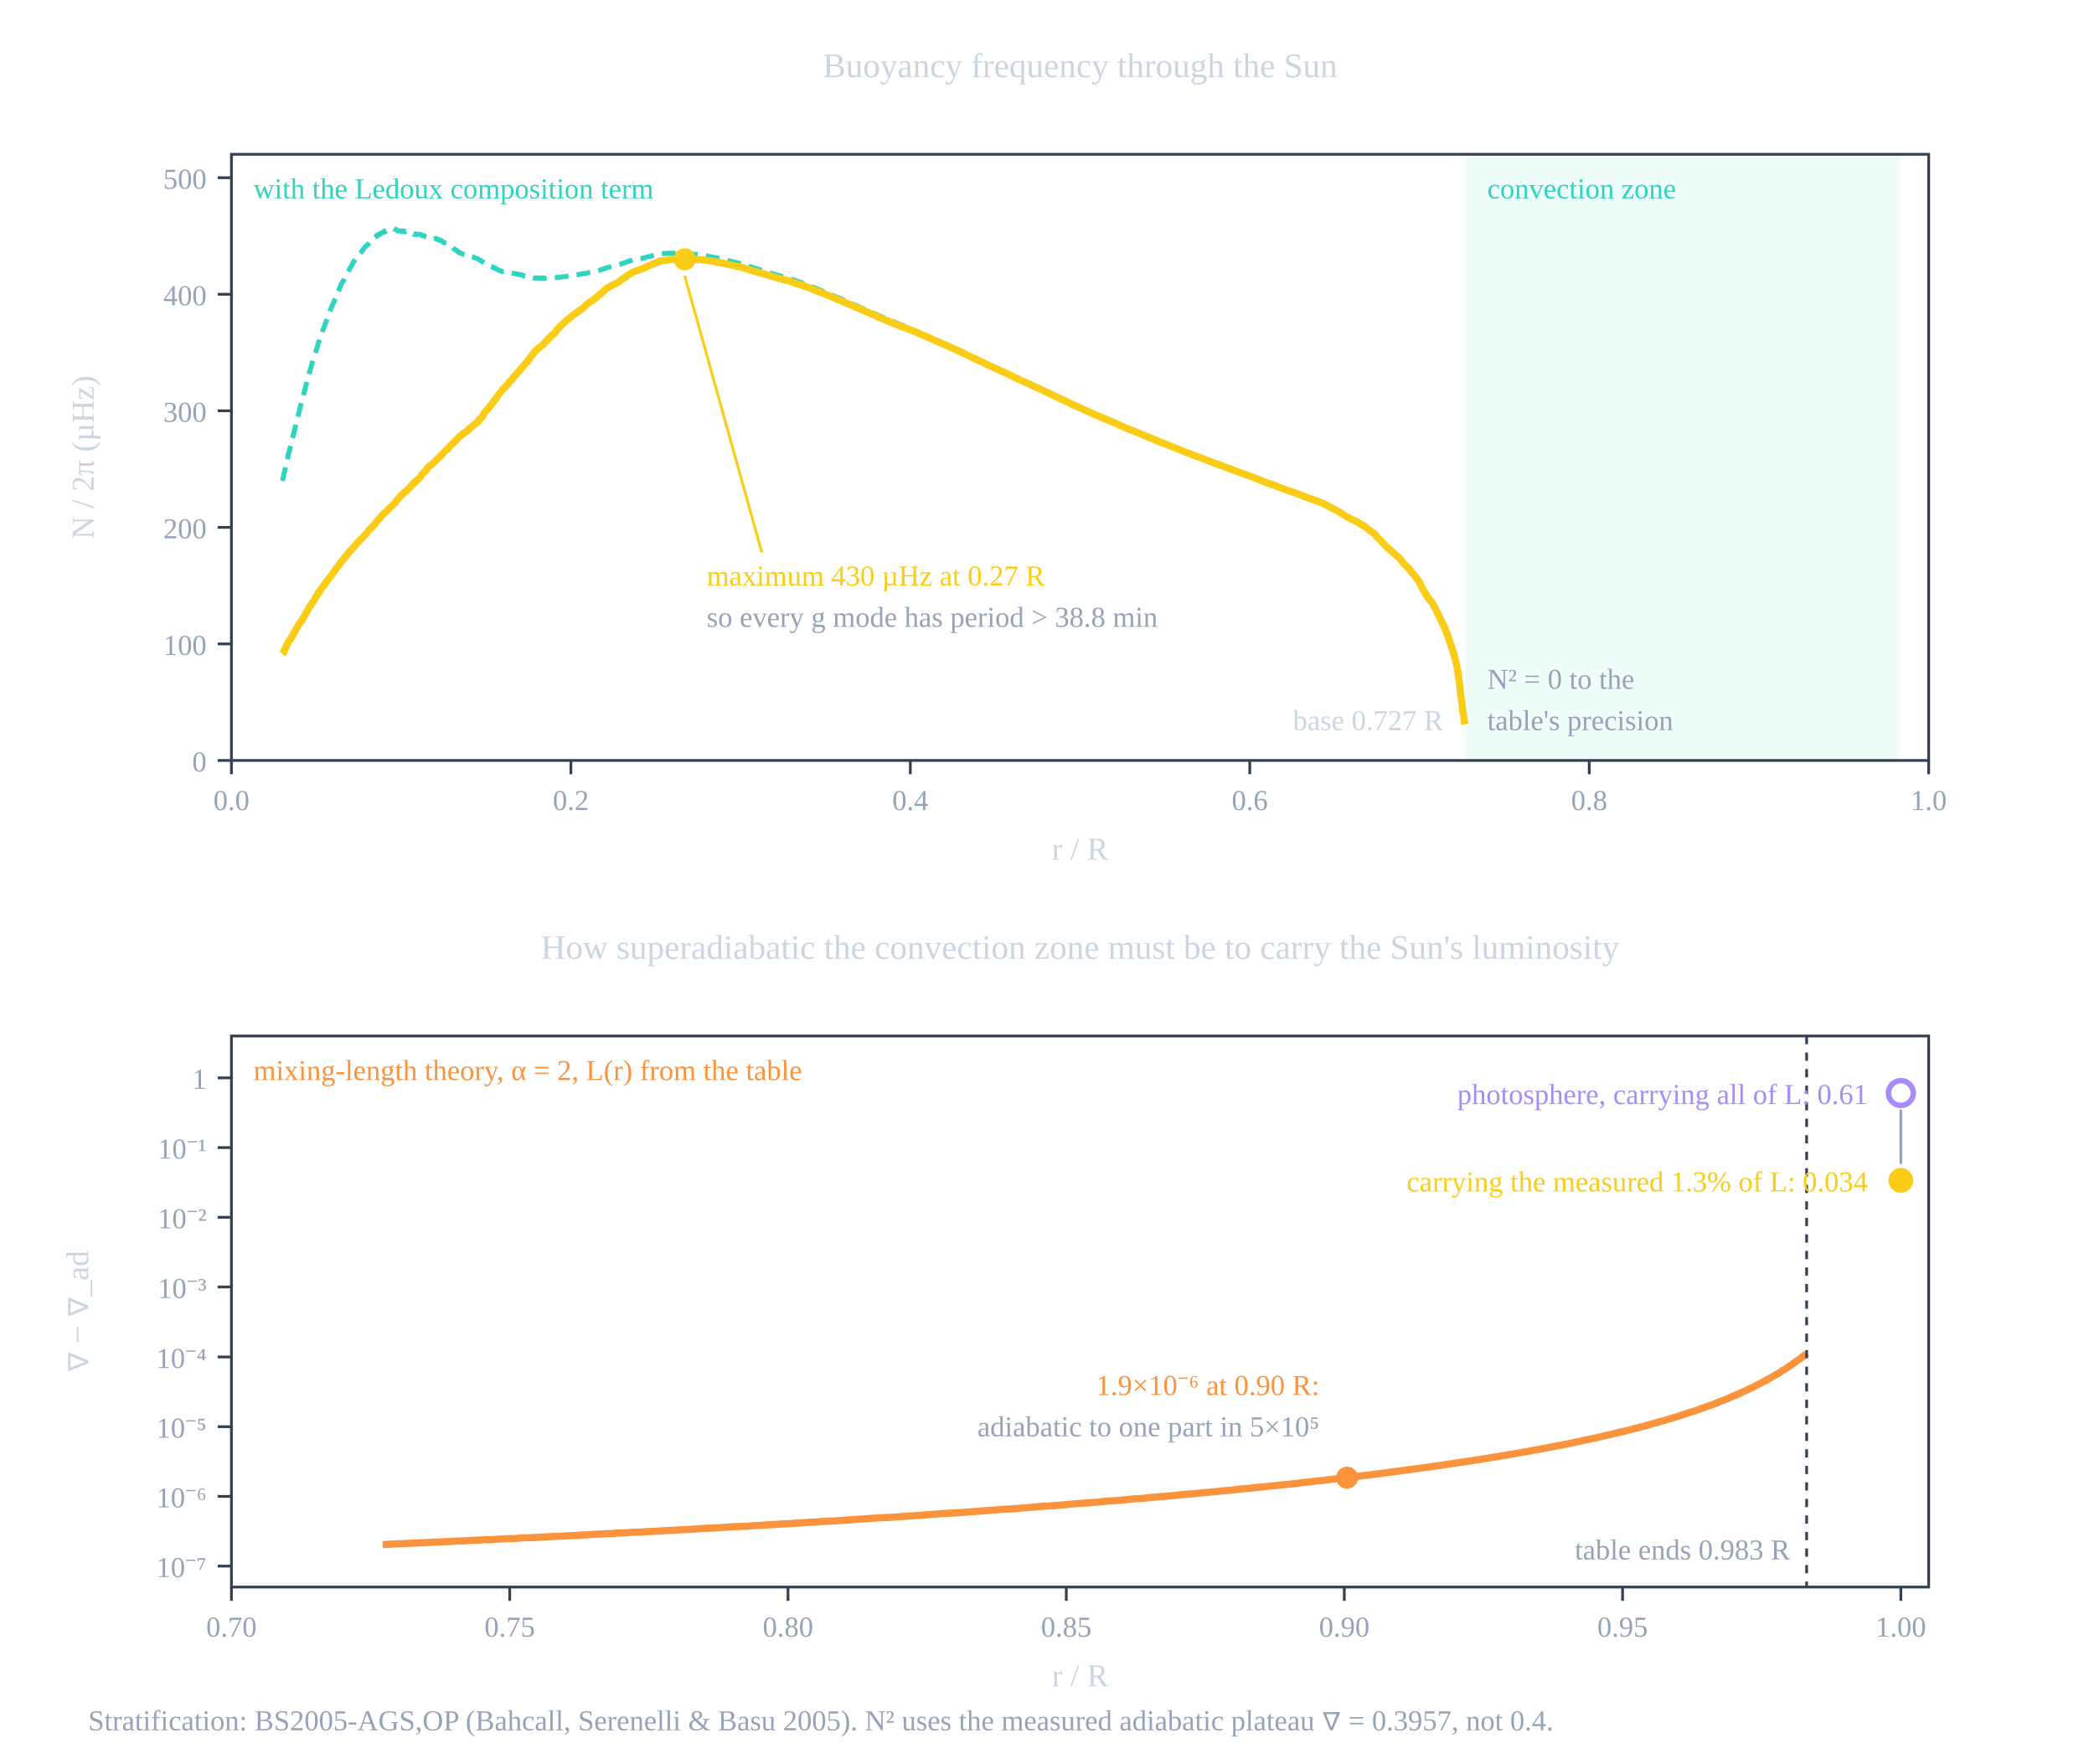
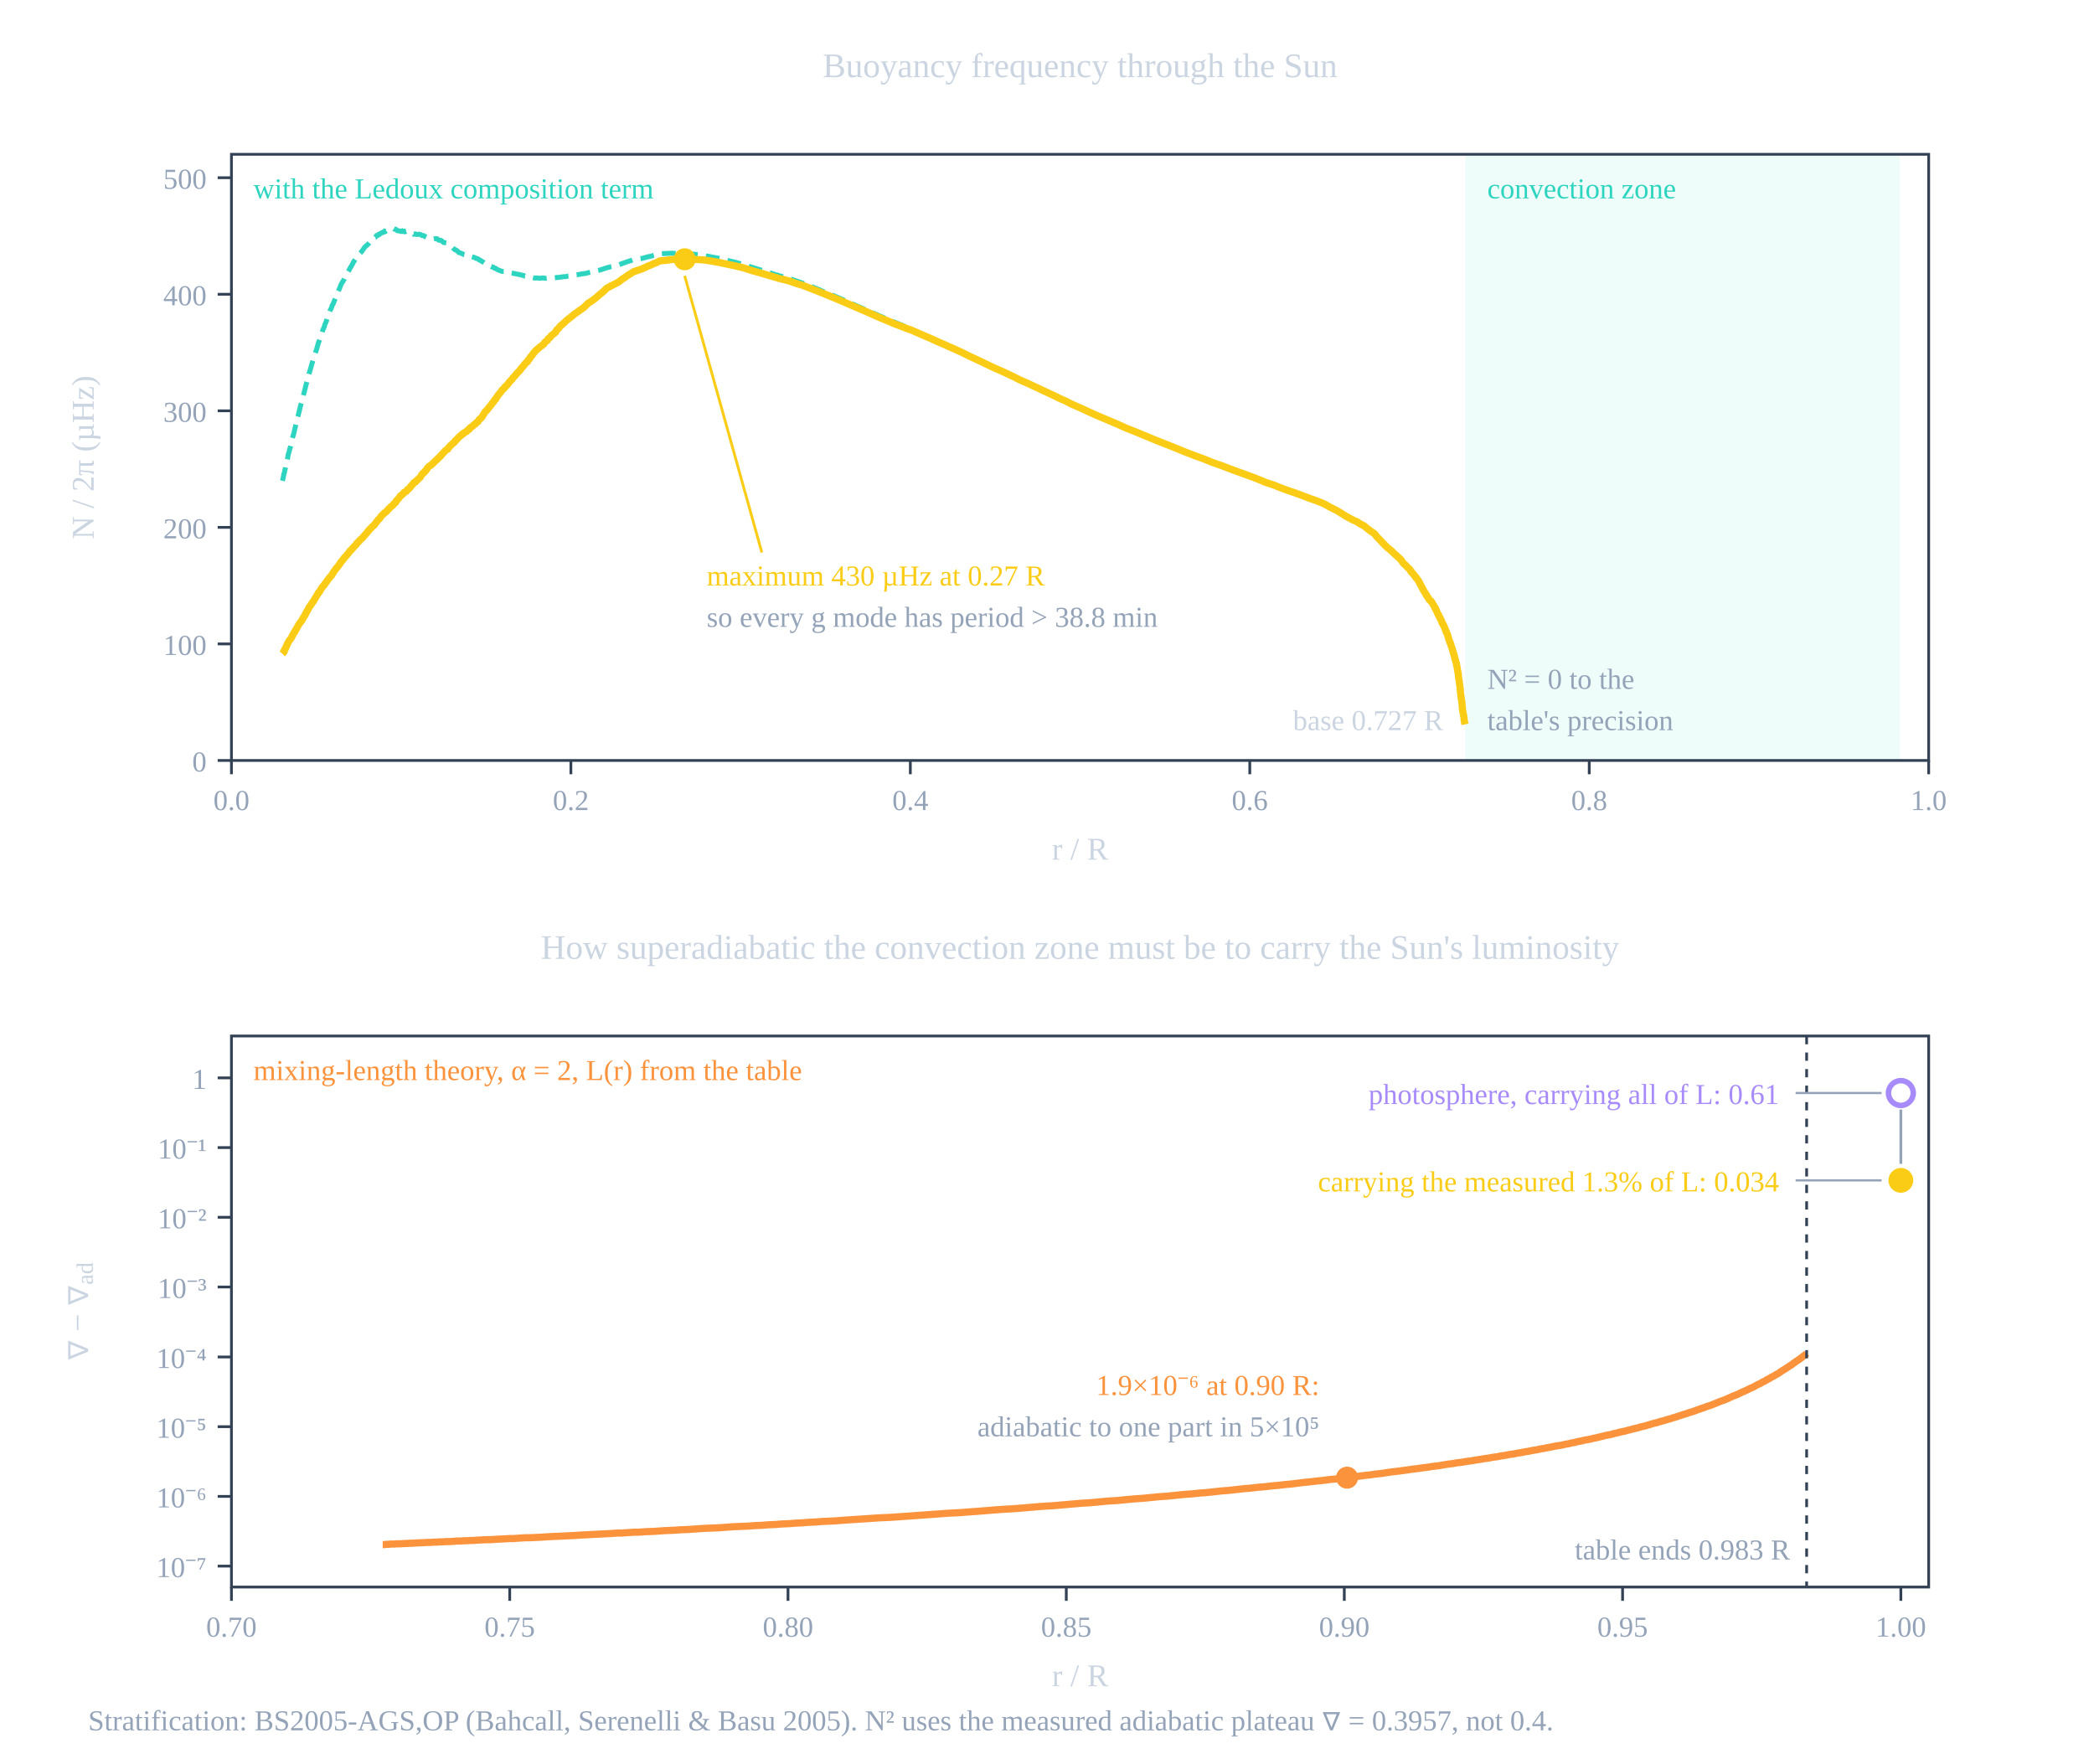
<svg class="setupfig" viewBox="0 0 760 640" width="100%" role="img" aria-label="Upper panel: the buoyancy frequency N against fractional radius in a standard solar model. It rises from the centre to a maximum of 430 microhertz at 0.27 of the solar radius and falls to the base of the convection zone at 0.727, beyond which it is zero to the precision of the table. A dashed curve adds the composition term, which roughly doubles N inside 0.1 of the radius and makes no difference outside 0.3. Lower panel: the superadiabatic excess needed to carry the solar luminosity by mixing-length convection, on a logarithmic axis, rising from about one part in ten million at the base of the convection zone to order unity at the photosphere.">
  <text x="392.0" y="28.0" font-size="12.5" text-anchor="middle" fill="#cbd5e1">Buoyancy frequency through the Sun</text>
  <rect x="531.8" y="56" width="157.8" height="220" fill="#2dd4bf" fill-opacity="0.08" />
  <rect x="84" y="56" width="616" height="220" fill="none" stroke="#334155" stroke-width="1" />
  <line x1="84.0" y1="276" x2="84.0" y2="281" stroke="#334155" stroke-width="1" />
  <text x="84.0" y="294.0" font-size="10.5" text-anchor="middle" fill="#94a3b8">0.0</text>
  <line x1="207.2" y1="276" x2="207.2" y2="281" stroke="#334155" stroke-width="1" />
  <text x="207.2" y="294.0" font-size="10.5" text-anchor="middle" fill="#94a3b8">0.2</text>
  <line x1="330.4" y1="276" x2="330.4" y2="281" stroke="#334155" stroke-width="1" />
  <text x="330.4" y="294.0" font-size="10.5" text-anchor="middle" fill="#94a3b8">0.4</text>
  <line x1="453.6" y1="276" x2="453.6" y2="281" stroke="#334155" stroke-width="1" />
  <text x="453.6" y="294.0" font-size="10.5" text-anchor="middle" fill="#94a3b8">0.6</text>
  <line x1="576.8" y1="276" x2="576.8" y2="281" stroke="#334155" stroke-width="1" />
  <text x="576.8" y="294.0" font-size="10.5" text-anchor="middle" fill="#94a3b8">0.8</text>
  <line x1="700.0" y1="276" x2="700.0" y2="281" stroke="#334155" stroke-width="1" />
  <text x="700.0" y="294.0" font-size="10.5" text-anchor="middle" fill="#94a3b8">1.0</text>
  <line x1="79" y1="276.0" x2="84" y2="276.0" stroke="#334155" stroke-width="1" />
  <text x="75.0" y="280.0" font-size="10.5" text-anchor="end" fill="#94a3b8">0</text>
  <line x1="79" y1="233.7" x2="84" y2="233.7" stroke="#334155" stroke-width="1" />
  <text x="75.0" y="237.7" font-size="10.5" text-anchor="end" fill="#94a3b8">100</text>
  <line x1="79" y1="191.4" x2="84" y2="191.4" stroke="#334155" stroke-width="1" />
  <text x="75.0" y="195.4" font-size="10.5" text-anchor="end" fill="#94a3b8">200</text>
  <line x1="79" y1="149.1" x2="84" y2="149.1" stroke="#334155" stroke-width="1" />
  <text x="75.0" y="153.1" font-size="10.5" text-anchor="end" fill="#94a3b8">300</text>
  <line x1="79" y1="106.8" x2="84" y2="106.8" stroke="#334155" stroke-width="1" />
  <text x="75.0" y="110.8" font-size="10.5" text-anchor="end" fill="#94a3b8">400</text>
  <line x1="79" y1="64.5" x2="84" y2="64.5" stroke="#334155" stroke-width="1" />
  <text x="75.0" y="68.5" font-size="10.5" text-anchor="end" fill="#94a3b8">500</text>
  <text x="392.0" y="312.0" font-size="11.5" text-anchor="middle" fill="#cbd5e1">r / R</text>
  <text x="34.0" y="166.0" font-size="11.5" text-anchor="middle" fill="#cbd5e1" transform="rotate(-90 34 166)">N / 2π  (µHz)</text>
  <path d="M 102.5,174.5 L 102.8,173.4 L 102.9,172.8 L 103.0,172.1 L 103.2,171.6 L 103.4,170.6 L 103.6,169.8 L 103.8,168.7 L 104.0,167.8 L 104.2,167.2 L 104.4,166.2 L 104.5,165.6 L 104.7,164.6 L 104.9,164.1 L 105.1,163.2 L 105.3,162.6 L 105.5,161.7 L 105.6,161.1 L 105.9,160.2 L 106.1,159.1 L 106.3,158.4 L 106.7,157.1 L 106.9,156.1 L 107.1,155.3 L 107.4,154.1 L 107.6,153.3 L 108.0,151.6 L 108.2,150.9 L 108.6,149.2 L 108.8,148.4 L 109.2,146.8 L 109.5,145.9 L 109.9,144.2 L 110.4,142.4 L 110.8,140.8 L 110.9,140.3 L 111.4,138.5 L 111.7,137.5 L 112.1,135.7 L 112.3,135.2 L 112.8,133.5 L 113.1,132.4 L 113.7,130.5 L 114.0,129.8 L 114.4,128.2 L 114.8,127.1 L 115.1,126.1 L 115.6,124.3 L 115.8,123.9 L 116.4,122.2 L 116.7,121.2 L 117.2,119.7 L 117.7,118.6 L 117.9,117.8 L 118.4,116.7 L 118.8,115.4 L 119.4,113.8 L 119.9,112.5 L 120.3,111.7 L 120.6,110.8 L 120.9,110.3 L 121.3,109.3 L 121.9,107.9 L 122.2,107.0 L 122.8,105.7 L 123.3,104.5 L 123.8,103.2 L 124.2,102.5 L 124.5,102.1 L 125.0,101.2 L 125.6,99.9 L 126.0,99.2 L 126.6,98.2 L 126.9,97.6 L 127.5,96.6 L 127.9,95.9 L 128.4,94.9 L 128.8,94.4 L 129.3,93.7 L 129.5,93.4 L 129.9,93.1 L 130.3,92.3 L 130.7,91.9 L 131.0,91.6 L 131.5,91.0 L 131.9,90.4 L 132.4,89.7 L 132.8,89.3 L 133.2,89.0 L 133.6,88.6 L 134.0,88.2 L 134.5,87.6 L 134.9,87.2 L 135.3,86.7 L 135.9,86.2 L 136.2,86.1 L 136.7,85.5 L 137.0,85.5 L 137.4,85.1 L 137.7,85.1 L 138.1,84.7 L 138.4,84.6 L 138.9,84.3 L 139.2,84.3 L 139.6,83.9 L 139.9,84.0 L 140.3,83.7 L 140.6,83.7 L 141.0,83.6 L 141.4,83.3 L 142.0,83.0 L 142.3,83.1 L 142.7,82.9 L 143.0,83.1 L 143.3,83.2 L 143.6,83.2 L 143.9,83.4 L 144.2,83.7 L 144.5,83.8 L 145.0,83.8 L 145.3,83.9 L 145.5,84.0 L 146.0,83.8 L 146.3,84.0 L 146.7,83.9 L 147.0,84.1 L 147.5,83.9 L 147.9,83.9 L 148.2,84.1 L 148.5,84.3 L 148.9,84.4 L 149.2,84.6 L 149.5,84.8 L 150.0,84.8 L 150.2,85.0 L 150.8,84.9 L 151.1,85.1 L 151.6,85.1 L 152.1,85.0 L 152.6,85.1 L 152.9,85.3 L 153.2,85.5 L 153.7,85.5 L 154.1,85.7 L 154.3,85.9 L 154.7,86.1 L 155.0,86.2 L 155.3,86.5 L 155.8,86.4 L 156.3,86.5 L 156.6,86.7 L 157.1,86.8 L 157.6,86.7 L 158.2,86.6 L 158.7,86.7 L 159.0,87.0 L 159.4,87.2 L 159.9,87.2 L 160.3,87.4 L 160.6,87.7 L 161.0,88.0 L 161.5,88.1 L 162.1,88.2 L 162.5,88.5 L 162.7,88.8 L 163.1,89.0 L 163.4,89.3 L 163.9,89.6 L 164.2,89.8 L 164.5,90.1 L 164.9,90.4 L 165.2,90.7 L 165.6,90.8 L 166.0,91.1 L 166.3,91.4 L 166.6,91.7 L 167.1,91.8 L 167.5,92.0 L 168.0,92.2 L 168.4,92.4 L 168.9,92.5 L 169.3,92.8 L 169.8,92.9 L 170.3,92.9 L 170.6,93.2 L 171.2,93.2 L 171.6,93.3 L 172.1,93.4 L 172.5,93.6 L 172.8,93.8 L 173.4,93.9 L 173.7,94.1 L 174.0,94.4 L 174.4,94.5 L 174.8,94.8 L 175.1,95.0 L 175.5,95.2 L 175.8,95.4 L 176.1,95.7 L 176.7,95.8 L 177.0,96.0 L 177.4,96.3 L 177.8,96.6 L 178.3,96.7 L 178.6,96.9 L 179.1,97.0 L 179.4,97.3 L 179.9,97.4 L 180.1,97.6 L 180.5,97.8 L 180.8,98.0 L 181.2,98.1 L 181.6,98.3 L 182.0,98.4 L 182.3,98.5 L 183.0,98.5 L 183.3,98.7 L 184.0,98.7 L 184.5,98.8 L 184.8,98.9 L 185.3,99.0 L 185.9,99.1 L 186.2,99.2 L 186.8,99.3 L 187.3,99.4 L 187.7,99.5 L 188.3,99.6 L 188.8,99.7 L 189.1,99.8 L 189.6,99.9 L 190.1,100.0 L 190.4,100.2 L 190.9,100.2 L 191.5,100.3 L 191.7,100.4 L 192.3,100.5 L 192.5,100.6 L 193.1,100.7 L 193.4,100.8 L 193.9,100.9 L 194.5,100.9 L 195.2,100.9 L 195.9,101.0 L 196.7,100.9 L 197.4,100.9 L 197.8,101.0 L 198.6,100.9 L 198.9,101.0 L 199.7,100.9 L 200.1,100.9 L 200.9,100.9 L 201.7,100.8 L 202.0,100.7 L 202.8,100.7 L 203.2,100.6 L 204.0,100.5 L 204.7,100.4 L 205.3,100.4 L 206.1,100.2 L 206.9,100.1 L 207.8,100.0 L 208.6,99.8 L 209.5,99.7 L 210.3,99.6 L 211.2,99.4 L 212.1,99.3 L 212.7,99.2 L 213.4,99.0 L 214.5,98.8 L 215.5,98.6 L 216.5,98.3 L 217.4,98.1 L 218.4,97.8 L 219.3,97.5 L 220.2,97.2 L 221.7,96.8 L 223.3,96.5 L 224.6,96.1 L 225.7,95.7 L 226.8,95.3 L 227.9,94.9 L 228.9,94.6 L 230.0,94.2 L 231.5,94.0 L 233.0,93.8 L 234.1,93.5 L 235.1,93.2 L 236.2,93.0 L 237.2,92.7 L 238.3,92.4 L 239.4,92.1 L 241.6,92.0 L 243.8,91.9 L 246.1,92.0 L 248.5,92.1 L 250.9,92.2 L 253.4,92.4 L 255.9,92.8 L 258.5,93.3 L 261.2,93.8 L 264.0,94.5 L 266.9,95.2 L 269.8,96.0 L 272.9,97.0 L 275.8,97.9 L 278.5,98.7 L 280.9,99.5 L 282.9,100.1 L 284.6,100.5 L 286.5,101.1 L 289.4,102.1 L 291.4,102.8 L 294.8,104.1 L 298.6,105.7 L 302.5,107.3 L 306.5,109.0 L 310.7,110.9 L 315.1,112.8 L 319.1,114.6 L 322.5,116.0 L 325.1,117.1 L 327.0,117.9 L 329.0,118.7" fill="none" stroke="#2dd4bf" stroke-width="1.8" stroke-dasharray="5 3" />
  <path d="M 102.5,237.3 L 102.8,237.0 L 102.9,236.6 L 103.0,236.4 L 103.2,236.3 L 103.4,235.6 L 103.6,235.4 L 103.8,234.9 L 104.0,234.4 L 104.2,234.0 L 104.4,233.5 L 104.5,233.4 L 104.7,233.0 L 104.9,232.6 L 105.1,232.3 L 105.3,232.1 L 105.5,231.9 L 105.6,231.7 L 105.9,231.2 L 106.1,230.7 L 106.3,230.4 L 106.7,229.7 L 106.9,229.3 L 107.1,229.1 L 107.4,228.5 L 107.6,228.2 L 108.0,227.5 L 108.2,227.1 L 108.6,226.4 L 108.8,226.2 L 109.2,225.6 L 109.5,225.3 L 109.9,224.5 L 110.4,223.7 L 110.8,223.1 L 110.9,222.7 L 111.4,221.9 L 111.7,221.4 L 112.1,220.6 L 112.3,220.3 L 112.8,219.6 L 113.1,219.1 L 113.7,218.3 L 114.0,217.8 L 114.4,217.1 L 114.8,216.5 L 115.1,216.0 L 115.6,215.1 L 115.8,215.0 L 116.4,214.0 L 116.7,213.5 L 117.2,212.8 L 117.7,212.3 L 117.9,211.9 L 118.4,211.3 L 118.8,210.7 L 119.4,209.9 L 119.9,209.3 L 120.3,208.9 L 120.6,208.4 L 120.9,207.9 L 121.3,207.3 L 121.9,206.5 L 122.2,206.1 L 122.8,205.4 L 123.3,204.7 L 123.8,203.9 L 124.2,203.5 L 124.5,203.1 L 125.0,202.4 L 125.6,201.8 L 126.0,201.3 L 126.6,200.6 L 126.9,200.1 L 127.5,199.6 L 127.9,199.1 L 128.4,198.5 L 128.8,198.1 L 129.3,197.6 L 129.5,197.2 L 129.9,196.9 L 130.3,196.4 L 130.7,196.0 L 131.0,195.7 L 131.5,195.3 L 131.9,194.8 L 132.4,194.2 L 132.8,193.8 L 133.2,193.3 L 133.6,192.8 L 134.0,192.3 L 134.5,191.8 L 134.9,191.4 L 135.3,191.0 L 135.9,190.5 L 136.2,190.0 L 136.7,189.4 L 137.0,189.0 L 137.4,188.5 L 137.7,188.3 L 138.1,187.7 L 138.4,187.3 L 138.9,186.8 L 139.2,186.5 L 139.6,186.1 L 139.9,185.9 L 140.3,185.6 L 140.6,185.2 L 141.0,184.8 L 141.4,184.4 L 142.0,183.8 L 142.3,183.6 L 142.7,183.2 L 143.0,182.8 L 143.3,182.6 L 143.6,182.3 L 143.9,181.7 L 144.2,181.4 L 144.5,181.1 L 145.0,180.5 L 145.3,180.0 L 145.5,179.9 L 146.0,179.5 L 146.3,179.2 L 146.7,178.7 L 147.0,178.6 L 147.5,178.3 L 147.9,177.7 L 148.2,177.5 L 148.5,177.3 L 148.9,176.8 L 149.2,176.4 L 149.5,176.1 L 150.0,175.5 L 150.2,175.2 L 150.8,174.9 L 151.1,174.5 L 151.6,174.1 L 152.1,173.6 L 152.6,173.1 L 152.9,172.6 L 153.2,172.1 L 153.7,171.6 L 154.1,171.3 L 154.3,171.0 L 154.7,170.6 L 155.0,170.1 L 155.3,169.7 L 155.8,169.2 L 156.3,168.9 L 156.6,168.7 L 157.1,168.2 L 157.6,167.7 L 158.2,167.1 L 158.7,166.7 L 159.0,166.3 L 159.4,166.0 L 159.9,165.5 L 160.3,165.0 L 160.6,164.7 L 161.0,164.3 L 161.5,163.7 L 162.1,163.2 L 162.5,163.0 L 162.7,162.6 L 163.1,162.2 L 163.4,161.8 L 163.9,161.4 L 164.2,161.1 L 164.5,160.8 L 164.9,160.5 L 165.2,160.0 L 165.6,159.7 L 166.0,159.3 L 166.3,158.9 L 166.6,158.6 L 167.1,158.2 L 167.5,157.9 L 168.0,157.4 L 168.4,157.2 L 168.9,156.8 L 169.3,156.6 L 169.8,156.1 L 170.3,155.8 L 170.6,155.3 L 171.2,154.9 L 171.6,154.6 L 172.1,154.1 L 172.5,153.9 L 172.8,153.5 L 173.4,153.1 L 173.7,152.6 L 174.0,152.2 L 174.4,151.9 L 174.8,151.5 L 175.1,151.1 L 175.5,150.4 L 175.8,149.9 L 176.1,149.4 L 176.7,148.9 L 177.0,148.5 L 177.4,148.0 L 177.8,147.5 L 178.3,146.9 L 178.6,146.4 L 179.1,145.9 L 179.4,145.3 L 179.9,144.9 L 180.1,144.4 L 180.5,143.9 L 180.8,143.4 L 181.2,142.9 L 181.6,142.5 L 182.0,141.9 L 182.3,141.5 L 183.0,140.9 L 183.3,140.4 L 184.0,139.8 L 184.5,139.2 L 184.8,138.7 L 185.3,138.2 L 185.9,137.6 L 186.2,137.1 L 186.8,136.5 L 187.3,135.9 L 187.7,135.4 L 188.3,134.8 L 188.8,134.3 L 189.1,133.8 L 189.6,133.2 L 190.1,132.7 L 190.4,132.2 L 190.9,131.7 L 191.5,131.2 L 191.7,130.7 L 192.3,130.1 L 192.5,129.6 L 193.1,129.0 L 193.4,128.5 L 193.9,127.9 L 194.5,127.2 L 195.2,126.6 L 195.9,126.0 L 196.7,125.4 L 197.4,124.8 L 197.8,124.2 L 198.6,123.6 L 198.9,123.0 L 199.7,122.4 L 200.1,121.8 L 200.9,121.2 L 201.7,120.5 L 202.0,119.8 L 202.8,119.1 L 203.2,118.5 L 204.0,117.8 L 204.7,117.2 L 205.3,116.6 L 206.1,115.9 L 206.9,115.3 L 207.8,114.6 L 208.6,113.9 L 209.5,113.3 L 210.3,112.7 L 211.2,112.1 L 212.1,111.4 L 212.7,110.8 L 213.4,110.1 L 214.5,109.4 L 215.5,108.7 L 216.5,107.9 L 217.4,107.1 L 218.4,106.3 L 219.3,105.5 L 220.2,104.6 L 221.7,103.8 L 223.3,103.0 L 224.6,102.3 L 225.7,101.4 L 226.8,100.7 L 227.9,99.9 L 228.9,99.3 L 230.0,98.6 L 231.5,98.1 L 233.0,97.6 L 234.1,97.1 L 235.1,96.6 L 236.2,96.2 L 237.2,95.7 L 238.3,95.3 L 239.4,94.7 L 241.6,94.5 L 243.8,94.2 L 246.1,94.1 L 248.5,94.1 L 250.9,94.1 L 253.4,94.2 L 255.9,94.4 L 258.5,94.8 L 261.2,95.3 L 264.0,95.9 L 266.9,96.5 L 269.8,97.2 L 272.9,98.2 L 275.8,99.0 L 278.5,99.8 L 280.9,100.5 L 282.9,101.1 L 284.6,101.5 L 286.5,102.0 L 289.4,103.0 L 291.4,103.6 L 294.8,104.9 L 298.6,106.4 L 302.5,108.0 L 306.5,109.7 L 310.7,111.5 L 315.1,113.4 L 319.1,115.2 L 322.5,116.6 L 325.1,117.7 L 327.0,118.4 L 329.0,119.2 L 330.5,119.7 L 332.6,120.6 L 335.1,121.7 L 337.7,122.8 L 340.3,124.0 L 342.2,124.8 L 344.2,125.7 L 346.9,126.9 L 349.3,128.0 L 351.7,129.2 L 356.2,131.3 L 360.8,133.5 L 363.1,134.5 L 365.5,135.6 L 367.8,136.7 L 370.2,137.9 L 372.7,139.0 L 375.3,140.2 L 379.8,142.3 L 383.0,143.8 L 384.8,144.7 L 386.9,145.6 L 388.8,146.6 L 393.1,148.5 L 397.2,150.4 L 401.2,152.1 L 405.0,153.7 L 408.8,155.4 L 412.6,156.9 L 416.2,158.4 L 419.8,159.9 L 423.4,161.3 L 426.9,162.7 L 430.3,164.1 L 433.7,165.4 L 437.0,166.6 L 440.2,167.9 L 443.4,169.0 L 446.5,170.2 L 449.5,171.3 L 452.3,172.3 L 455.0,173.3 L 457.3,174.2 L 459.4,175.1 L 462.5,176.1 L 464.4,176.9 L 467.1,177.9 L 469.8,178.8 L 472.5,179.8 L 475.1,180.8 L 477.7,181.7 L 480.2,182.7 L 481.4,183.3 L 482.6,184.0 L 483.8,184.6 L 485.0,185.2 L 486.2,185.9 L 487.3,186.6 L 488.4,187.3 L 489.5,187.9 L 491.0,188.7 L 492.6,189.4 L 493.6,190.1 L 495.0,190.8 L 495.7,191.4 L 496.6,192.1 L 497.5,192.8 L 498.6,193.5 L 499.2,194.1 L 499.7,194.8 L 500.4,195.5 L 501.1,196.2 L 501.7,196.9 L 502.4,197.6 L 503.1,198.3 L 503.7,198.9 L 504.4,199.4 L 505.0,199.9 L 505.5,200.4 L 506.1,201.0 L 506.7,201.5 L 507.2,202.0 L 507.8,202.5 L 508.3,203.0 L 508.7,203.5 L 509.1,204.1 L 509.5,204.6 L 510.0,205.0 L 510.5,205.5 L 510.8,205.9 L 511.3,206.3 L 511.7,206.7 L 511.8,207.0 L 512.2,207.4 L 512.3,207.7 L 512.7,208.1 L 513.0,208.4 L 513.2,208.7 L 513.5,209.1 L 513.9,209.5 L 514.0,209.8 L 514.4,210.2 L 514.6,210.5 L 514.9,210.9 L 515.1,211.3 L 515.3,211.6 L 515.4,212.0 L 515.6,212.3 L 515.8,212.6 L 516.0,213.0 L 516.1,213.3 L 516.3,213.6 L 516.5,213.9 L 516.6,214.2 L 516.8,214.5 L 517.0,214.8 L 517.2,215.1 L 517.3,215.3 L 517.5,215.7 L 517.7,215.9 L 517.8,216.2 L 518.0,216.5 L 518.2,216.7 L 518.4,217.0 L 518.5,217.3 L 518.7,217.6 L 518.9,217.8 L 519.2,218.1 L 519.4,218.2 L 519.6,218.5 L 519.8,218.8 L 519.9,219.0 L 520.1,219.3 L 520.2,219.5 L 520.4,219.8 L 520.5,220.0 L 520.7,220.3 L 520.8,220.6 L 521.0,220.8 L 521.1,221.2 L 521.3,221.5 L 521.4,221.8 L 521.6,222.2 L 521.7,222.5 L 521.9,222.8 L 522.0,223.1 L 522.2,223.3 L 522.3,223.7 L 522.5,224.0 L 522.7,224.3 L 522.8,224.7 L 523.0,225.0 L 523.1,225.2 L 523.3,225.7 L 523.4,226.1 L 523.6,226.4 L 523.7,226.6 L 523.9,226.8 L 524.0,227.2 L 524.2,227.5 L 524.3,227.8 L 524.5,228.2 L 524.6,228.6 L 524.8,229.0 L 524.9,229.4 L 525.1,229.7 L 525.2,230.1 L 525.4,230.4 L 525.5,230.7 L 525.6,231.3 L 525.8,231.8 L 525.9,232.3 L 526.1,232.7 L 526.2,233.1 L 526.4,233.4 L 526.5,233.8 L 526.7,234.4 L 526.8,234.8 L 527.0,235.2 L 527.1,235.6 L 527.2,236.0 L 527.4,236.6 L 527.5,237.1 L 527.7,237.5 L 527.8,238.0 L 528.0,238.7 L 528.1,239.3 L 528.3,239.7 L 528.4,240.3 L 528.6,240.8 L 528.7,241.6 L 528.9,242.4 L 529.0,243.3 L 529.2,244.1 L 529.3,245.0 L 529.4,246.1 L 529.6,247.1 L 529.7,248.0 L 529.9,249.3 L 530.0,250.4 L 530.1,251.7 L 530.3,252.9 L 530.4,253.9 L 530.6,255.0 L 530.7,256.2 L 530.8,257.5 L 531.0,258.6 L 531.1,259.2 L 531.3,260.2 L 531.4,261.2 L 531.5,262.0 L 531.7,262.9" fill="none" stroke="#facc15" stroke-width="2.6" />
  <circle cx="248.5" cy="94.1" r="4" fill="#facc15" />
  <line x1="248.5" y1="100.1" x2="276.5" y2="200.5" stroke="#facc15" stroke-width="1" />
  <text x="256.5" y="212.5" font-size="10.5" text-anchor="start" fill="#facc15">maximum 430 µHz at 0.27 R</text>
  <text x="256.5" y="227.5" font-size="10.5" text-anchor="start" fill="#94a3b8">so every g mode has period &gt; 38.8 min</text>
  <text x="92.0" y="72.0" font-size="10.5" text-anchor="start" fill="#2dd4bf">with the Ledoux composition term</text>
  <text x="539.8" y="72.0" font-size="10.5" text-anchor="start" fill="#2dd4bf">convection zone</text>
  <text x="539.8" y="250.0" font-size="10.5" text-anchor="start" fill="#94a3b8">N² = 0 to the</text>
  <text x="539.8" y="265.0" font-size="10.5" text-anchor="start" fill="#94a3b8">table's precision</text>
  <text x="523.8" y="265.0" font-size="10.5" text-anchor="end" fill="#cbd5e1">base 0.727 R</text>
  <text x="392.0" y="348.0" font-size="12.5" text-anchor="middle" fill="#cbd5e1">How superadiabatic the convection zone must be to carry the Sun's luminosity</text>
  <rect x="84" y="376" width="616" height="200" fill="none" stroke="#334155" stroke-width="1" />
  <line x1="84.0" y1="576" x2="84.0" y2="581" stroke="#334155" stroke-width="1" />
  <text x="84.0" y="594.0" font-size="10.5" text-anchor="middle" fill="#94a3b8">0.70</text>
  <line x1="185.0" y1="576" x2="185.0" y2="581" stroke="#334155" stroke-width="1" />
  <text x="185.0" y="594.0" font-size="10.5" text-anchor="middle" fill="#94a3b8">0.75</text>
  <line x1="286.0" y1="576" x2="286.0" y2="581" stroke="#334155" stroke-width="1" />
  <text x="286.0" y="594.0" font-size="10.5" text-anchor="middle" fill="#94a3b8">0.80</text>
  <line x1="387.0" y1="576" x2="387.0" y2="581" stroke="#334155" stroke-width="1" />
  <text x="387.0" y="594.0" font-size="10.5" text-anchor="middle" fill="#94a3b8">0.85</text>
  <line x1="487.9" y1="576" x2="487.9" y2="581" stroke="#334155" stroke-width="1" />
  <text x="487.9" y="594.0" font-size="10.5" text-anchor="middle" fill="#94a3b8">0.90</text>
  <line x1="588.9" y1="576" x2="588.9" y2="581" stroke="#334155" stroke-width="1" />
  <text x="588.9" y="594.0" font-size="10.5" text-anchor="middle" fill="#94a3b8">0.95</text>
  <line x1="689.9" y1="576" x2="689.9" y2="581" stroke="#334155" stroke-width="1" />
  <text x="689.9" y="594.0" font-size="10.5" text-anchor="middle" fill="#94a3b8">1.00</text>
  <line x1="79" y1="568.4" x2="84" y2="568.4" stroke="#334155" stroke-width="1" />
  <text x="75.0" y="572.4" font-size="10.5" text-anchor="end" fill="#94a3b8">10⁻⁷</text>
  <line x1="79" y1="543.1" x2="84" y2="543.1" stroke="#334155" stroke-width="1" />
  <text x="75.0" y="547.1" font-size="10.5" text-anchor="end" fill="#94a3b8">10⁻⁶</text>
  <line x1="79" y1="517.8" x2="84" y2="517.8" stroke="#334155" stroke-width="1" />
  <text x="75.0" y="521.8" font-size="10.5" text-anchor="end" fill="#94a3b8">10⁻⁵</text>
  <line x1="79" y1="492.5" x2="84" y2="492.5" stroke="#334155" stroke-width="1" />
  <text x="75.0" y="496.5" font-size="10.5" text-anchor="end" fill="#94a3b8">10⁻⁴</text>
  <line x1="79" y1="467.1" x2="84" y2="467.1" stroke="#334155" stroke-width="1" />
  <text x="75.0" y="471.1" font-size="10.5" text-anchor="end" fill="#94a3b8">10⁻³</text>
  <line x1="79" y1="441.8" x2="84" y2="441.8" stroke="#334155" stroke-width="1" />
  <text x="75.0" y="445.8" font-size="10.5" text-anchor="end" fill="#94a3b8">10⁻²</text>
  <line x1="79" y1="416.5" x2="84" y2="416.5" stroke="#334155" stroke-width="1" />
  <text x="75.0" y="420.5" font-size="10.5" text-anchor="end" fill="#94a3b8">10⁻¹</text>
  <line x1="79" y1="391.2" x2="84" y2="391.2" stroke="#334155" stroke-width="1" />
  <text x="75.0" y="395.2" font-size="10.5" text-anchor="end" fill="#94a3b8">1</text>
  <text x="392.0" y="612.0" font-size="11.5" text-anchor="middle" fill="#cbd5e1">r / R</text>
-   <text x="32.0" y="476.0" font-size="11.5" text-anchor="middle" fill="#cbd5e1" transform="rotate(-90 32 476)">∇ − ∇_ad</text>
+   <text x="32.0" y="476.0" font-size="11.5" text-anchor="middle" fill="#cbd5e1" transform="rotate(-90 32 476)">∇ − ∇<tspan baseline-shift="sub" font-size="75%">ad</tspan>
+   </text>
  <path d="M 138.9,560.6 L 139.4,560.6 L 140.3,560.5 L 141.0,560.5 L 141.7,560.4 L 142.4,560.4 L 143.1,560.4 L 144.1,560.3 L 145.4,560.3 L 146.7,560.2 L 147.6,560.2 L 148.9,560.1 L 149.8,560.1 L 151.1,560.0 L 151.5,560.0 L 152.9,559.9 L 153.7,559.9 L 155.1,559.8 L 156.4,559.8 L 157.3,559.7 L 158.6,559.7 L 159.5,559.6 L 160.8,559.6 L 161.7,559.5 L 163.0,559.5 L 164.8,559.4 L 165.7,559.3 L 167.1,559.3 L 168.4,559.2 L 169.3,559.2 L 170.6,559.1 L 171.6,559.1 L 172.9,559.0 L 174.7,558.9 L 176.5,558.8 L 178.3,558.8 L 179.4,558.7 L 181.3,558.6 L 183.3,558.5 L 184.9,558.4 L 186.4,558.4 L 187.7,558.3 L 189.0,558.2 L 191.0,558.1 L 192.4,558.1 L 194.4,558.0 L 196.5,557.9 L 198.0,557.8 L 199.6,557.7 L 201.9,557.6 L 204.3,557.5 L 205.9,557.4 L 208.3,557.3 L 209.8,557.2 L 211.4,557.1 L 213.6,557.0 L 215.1,556.9 L 217.4,556.8 L 219.0,556.7 L 221.3,556.6 L 222.8,556.5 L 224.2,556.4 L 225.7,556.4 L 227.1,556.3 L 228.6,556.2 L 230.1,556.1 L 231.6,556.1 L 234.5,555.9 L 237.3,555.8 L 240.2,555.6 L 241.6,555.5 L 244.5,555.4 L 247.2,555.2 L 249.9,555.1 L 252.7,554.9 L 255.5,554.7 L 258.1,554.6 L 260.8,554.5 L 263.5,554.3 L 266.2,554.1 L 268.7,554.0 L 271.3,553.9 L 273.8,553.7 L 276.4,553.6 L 278.9,553.4 L 281.4,553.3 L 283.8,553.1 L 286.4,553.0 L 288.8,552.8 L 291.1,552.7 L 293.6,552.5 L 296.0,552.4 L 298.3,552.2 L 300.7,552.1 L 303.0,552.0 L 305.4,551.8 L 309.9,551.5 L 314.4,551.2 L 318.8,550.9 L 323.3,550.7 L 327.5,550.4 L 331.8,550.1 L 336.0,549.8 L 340.2,549.5 L 344.2,549.2 L 348.3,549.0 L 352.2,548.7 L 356.2,548.4 L 359.9,548.1 L 363.8,547.8 L 367.5,547.6 L 371.3,547.3 L 374.8,547.0 L 378.4,546.7 L 381.9,546.5 L 385.5,546.2 L 388.8,545.9 L 392.3,545.6 L 395.6,545.4 L 398.9,545.1 L 402.1,544.8 L 405.4,544.6 L 408.5,544.3 L 411.7,544.0 L 414.7,543.8 L 417.8,543.5 L 420.8,543.2 L 423.8,543.0 L 426.7,542.7 L 429.6,542.4 L 432.4,542.2 L 435.3,541.9 L 438.0,541.7 L 440.8,541.4 L 443.5,541.1 L 446.2,540.9 L 448.8,540.6 L 451.5,540.3 L 454.0,540.1 L 456.5,539.8 L 459.0,539.6 L 461.5,539.3 L 463.9,539.1 L 466.4,538.8 L 468.7,538.6 L 471.1,538.3 L 473.4,538.0 L 475.7,537.8 L 478.0,537.5 L 480.2,537.3 L 482.4,537.0 L 484.6,536.8 L 486.8,536.5 L 488.9,536.3 L 491.0,536.0 L 493.1,535.8 L 495.2,535.5 L 497.2,535.3 L 499.2,535.0 L 501.2,534.8 L 503.2,534.5 L 505.2,534.2 L 507.8,533.9 L 510.8,533.5 L 512.7,533.2 L 514.6,533.0 L 516.5,532.7 L 518.3,532.5 L 520.1,532.2 L 522.0,532.0 L 523.7,531.7 L 525.5,531.4 L 527.2,531.2 L 528.9,530.9 L 530.6,530.7 L 532.3,530.4 L 533.9,530.2 L 535.6,529.9 L 537.1,529.7 L 538.7,529.4 L 540.3,529.2 L 541.8,528.9 L 543.4,528.7 L 544.9,528.4 L 546.3,528.2 L 547.8,527.9 L 549.3,527.7 L 550.7,527.4 L 552.1,527.2 L 553.6,526.9 L 554.9,526.7 L 556.3,526.4 L 557.7,526.2 L 559.0,525.9 L 560.3,525.7 L 561.7,525.4 L 562.9,525.2 L 564.2,524.9 L 565.5,524.7 L 566.8,524.5 L 568.0,524.2 L 569.2,524.0 L 570.4,523.7 L 571.6,523.5 L 572.7,523.2 L 573.9,523.0 L 575.0,522.7 L 576.2,522.5 L 577.3,522.3 L 578.4,522.0 L 579.5,521.8 L 580.6,521.5 L 581.6,521.3 L 582.7,521.0 L 583.7,520.8 L 584.8,520.6 L 585.8,520.3 L 586.8,520.1 L 587.8,519.8 L 588.8,519.6 L 589.8,519.4 L 590.8,519.1 L 591.7,518.9 L 592.7,518.6 L 593.6,518.4 L 594.5,518.2 L 595.4,517.9 L 596.3,517.7 L 597.2,517.5 L 598.1,517.2 L 598.9,517.0 L 599.8,516.7 L 600.6,516.5 L 601.5,516.3 L 602.3,516.0 L 603.1,515.8 L 603.9,515.6 L 604.8,515.3 L 605.5,515.1 L 606.3,514.9 L 607.1,514.6 L 607.9,514.4 L 609.4,513.9 L 610.9,513.4 L 612.3,513.0 L 613.0,512.7 L 613.8,512.5 L 614.7,512.2 L 615.3,512.0 L 616.0,511.7 L 616.7,511.5 L 617.4,511.2 L 618.1,511.0 L 618.7,510.8 L 619.4,510.5 L 620.7,510.1 L 622.0,509.6 L 623.2,509.1 L 624.4,508.6 L 625.6,508.2 L 626.8,507.7 L 627.9,507.2 L 629.0,506.7 L 630.1,506.3 L 631.2,505.8 L 632.2,505.3 L 633.2,504.9 L 634.2,504.4 L 635.2,503.9 L 636.2,503.5 L 637.1,503.0 L 638.0,502.5 L 638.9,502.1 L 639.7,501.6 L 640.6,501.2 L 641.4,500.7 L 642.2,500.3 L 643.0,499.8 L 643.8,499.4 L 644.6,498.9 L 645.4,498.5 L 646.1,498.0 L 646.8,497.5 L 647.5,497.1 L 648.3,496.6 L 648.9,496.2 L 649.6,495.7 L 650.3,495.3 L 650.9,494.8 L 651.5,494.4 L 652.2,493.9 L 652.8,493.5 L 653.4,493.1 L 654.0,492.6 L 654.5,492.2 L 654.8,492.0 L 655.2,491.7 L 655.7,491.2" fill="none" stroke="#fb923c" stroke-width="2.6" />
  <circle cx="488.9" cy="536.3" r="4" fill="#fb923c" />
  <text x="478.9" y="506.3" font-size="10.5" text-anchor="end" fill="#fb923c">1.9×10⁻⁶ at 0.90 R:</text>
  <text x="478.9" y="521.3" font-size="10.5" text-anchor="end" fill="#94a3b8">adiabatic to one part in 5×10⁵</text>
  <line x1="655.7" y1="376" x2="655.7" y2="576" stroke="#334155" stroke-width="1" stroke-dasharray="3 3" />
  <text x="649.7" y="566.0" font-size="10.5" text-anchor="end" fill="#94a3b8">table ends 0.983 R</text>
  <circle cx="689.9" cy="396.7" r="4.5" fill="none" stroke="#a78bfa" stroke-width="2" />
  <circle cx="689.9" cy="428.4" r="4.5" fill="#facc15" />
  <line x1="689.9" y1="402.7" x2="689.9" y2="422.4" stroke="#94a3b8" stroke-width="1" />
-   <text x="677.9" y="400.7" font-size="10.5" text-anchor="end" fill="#a78bfa">photosphere, carrying all of L: 0.61</text>
-   <text x="677.9" y="432.4" font-size="10.5" text-anchor="end" fill="#facc15">carrying the measured 1.3% of L: 0.034</text>
+   <line x1="651.7" y1="396.7" x2="682.9" y2="396.7" stroke="#94a3b8" stroke-width="0.8" />
+   <line x1="651.7" y1="428.4" x2="682.9" y2="428.4" stroke="#94a3b8" stroke-width="0.8" />
+   <text x="645.7" y="400.7" font-size="10.5" text-anchor="end" fill="#a78bfa">photosphere, carrying all of L: 0.61</text>
+   <text x="645.7" y="432.4" font-size="10.5" text-anchor="end" fill="#facc15">carrying the measured 1.3% of L: 0.034</text>
  <text x="92.0" y="392.0" font-size="10.5" text-anchor="start" fill="#fb923c">mixing-length theory, α = 2, L(r) from the table</text>
  <text x="32.0" y="628.0" font-size="10.5" text-anchor="start" fill="#94a3b8">Stratification: BS2005-AGS,OP (Bahcall, Serenelli &amp; Basu 2005). N² uses the measured adiabatic plateau ∇ = 0.3957, not 0.4.</text>
</svg>
